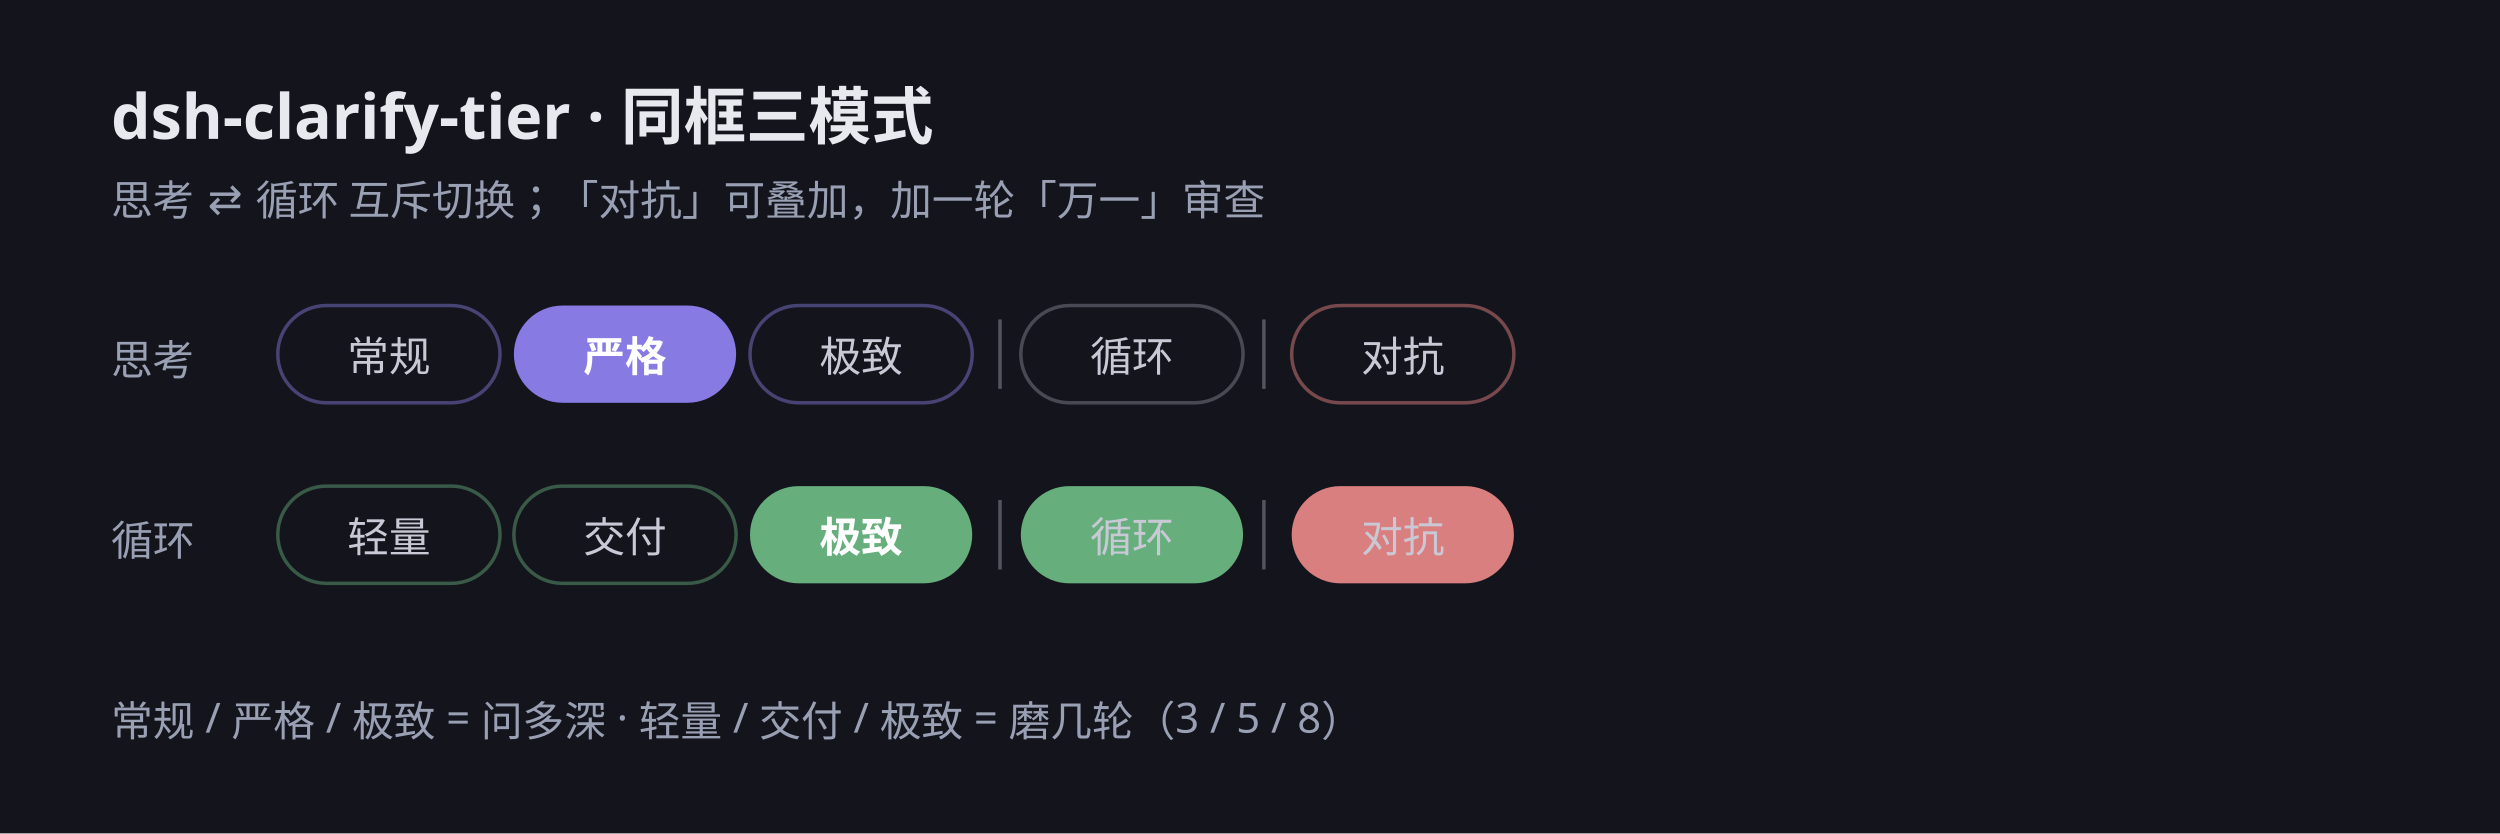
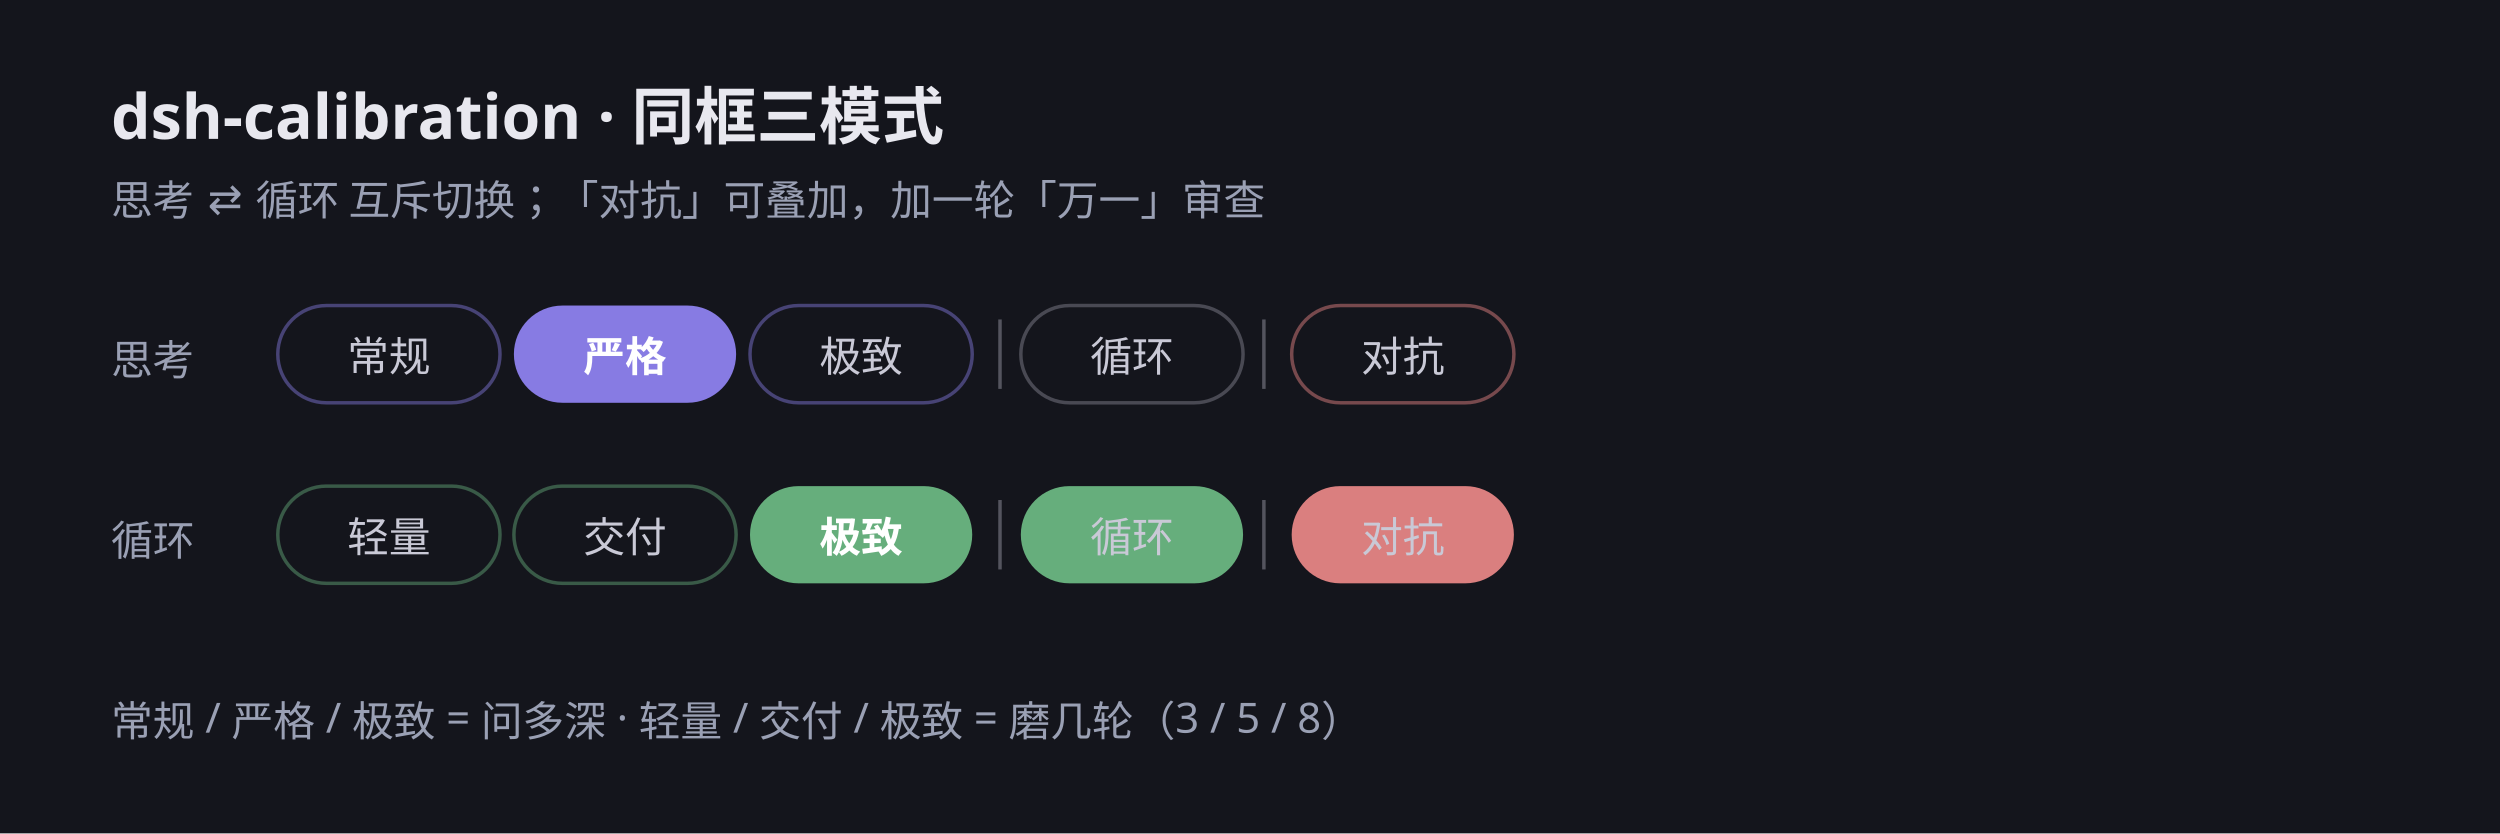
- <svg xmlns="http://www.w3.org/2000/svg" width="720" height="240" viewBox="0 0 720 240" role="img" aria-label="dsh-clarify-tier 同框三模式演示：思考 / 循环 / 对抗">
+ <svg xmlns="http://www.w3.org/2000/svg" width="720" height="240" viewBox="0 0 720 240" role="img" aria-label="dsh-calibration 同框三模式演示：思考 / 循环 / 对抗">
  <defs>
    <style>
      .title { font: 600 18px/1.2 "Segoe UI", "Microsoft YaHei", sans-serif; fill: #e8e8ef; }
      .sub { font: 400 12px/1.2 "Segoe UI", "Microsoft YaHei", sans-serif; fill: #9aa0b4; }
      .cell { font: 500 12px/1 "Segoe UI", "Microsoft YaHei", sans-serif; fill: #c9c9d6; }
      .on { fill: #ffffff; font-weight: 600; }
      .mode { font: 500 12px/1 "Segoe UI", "Microsoft YaHei", sans-serif; fill: #c9c9d6; }
    </style>
  </defs>
  <rect width="720" height="240" fill="#14151c" />
-   <text class="title" x="32" y="40">dsh-clarify-tier · 同框三模式</text>
+   <text class="title" x="32" y="40">dsh-calibration · 同框三模式</text>
  <text class="sub" x="32" y="62">思考 ⇄ 循环 互斥切换；「对抗」可叠加，加一轮「万一」审查</text>
  <text class="sub" x="32" y="108">思考</text>
  <g>
    <rect x="80" y="88" width="64" height="28" rx="14" fill="none" stroke="#877be3" stroke-opacity=".45" />
    <text class="cell" x="112" y="107" text-anchor="middle">常规</text>
    <rect x="148" y="88" width="64" height="28" rx="14" fill="#877be3" />
    <text class="cell on" x="180" y="107" text-anchor="middle">严格</text>
    <rect x="216" y="88" width="64" height="28" rx="14" fill="none" stroke="#877be3" stroke-opacity=".45" />
    <text class="cell" x="248" y="107" text-anchor="middle">极致</text>
    <line x1="288" y1="92" x2="288" y2="112" stroke="#7f7f8a" stroke-opacity=".6" />
    <rect x="294" y="88" width="64" height="28" rx="14" fill="none" stroke="#7f7f8a" stroke-opacity=".5" />
    <text class="mode" x="326" y="107" text-anchor="middle">循环</text>
    <line x1="364" y1="92" x2="364" y2="112" stroke="#7f7f8a" stroke-opacity=".6" />
    <rect x="372" y="88" width="64" height="28" rx="14" fill="none" stroke="#da7f7f" stroke-opacity=".5" />
    <text class="mode" x="404" y="107" text-anchor="middle">对抗</text>
  </g>
  <text class="sub" x="32" y="160">循环</text>
  <g>
    <rect x="80" y="140" width="64" height="28" rx="14" fill="none" stroke="#66ae7c" stroke-opacity=".45" />
    <text class="cell" x="112" y="159" text-anchor="middle">轻量</text>
    <rect x="148" y="140" width="64" height="28" rx="14" fill="none" stroke="#66ae7c" stroke-opacity=".45" />
    <text class="cell" x="180" y="159" text-anchor="middle">交付</text>
    <rect x="216" y="140" width="64" height="28" rx="14" fill="#66ae7c" />
    <text class="cell on" x="248" y="159" text-anchor="middle">极致</text>
    <line x1="288" y1="144" x2="288" y2="164" stroke="#7f7f8a" stroke-opacity=".6" />
    <rect x="294" y="140" width="64" height="28" rx="14" fill="#66ae7c" />
    <text class="mode on" x="326" y="159" text-anchor="middle">循环</text>
    <line x1="364" y1="144" x2="364" y2="164" stroke="#7f7f8a" stroke-opacity=".6" />
    <rect x="372" y="140" width="64" height="28" rx="14" fill="#da7f7f" />
    <text class="mode on" x="404" y="159" text-anchor="middle">对抗</text>
  </g>
  <text class="sub" x="32" y="212">常规 / 严格 / 极致 = 问多深   ·   轻量 / 交付 / 极致 = 磨几轮（3 / 5 / 8）</text>
</svg>
